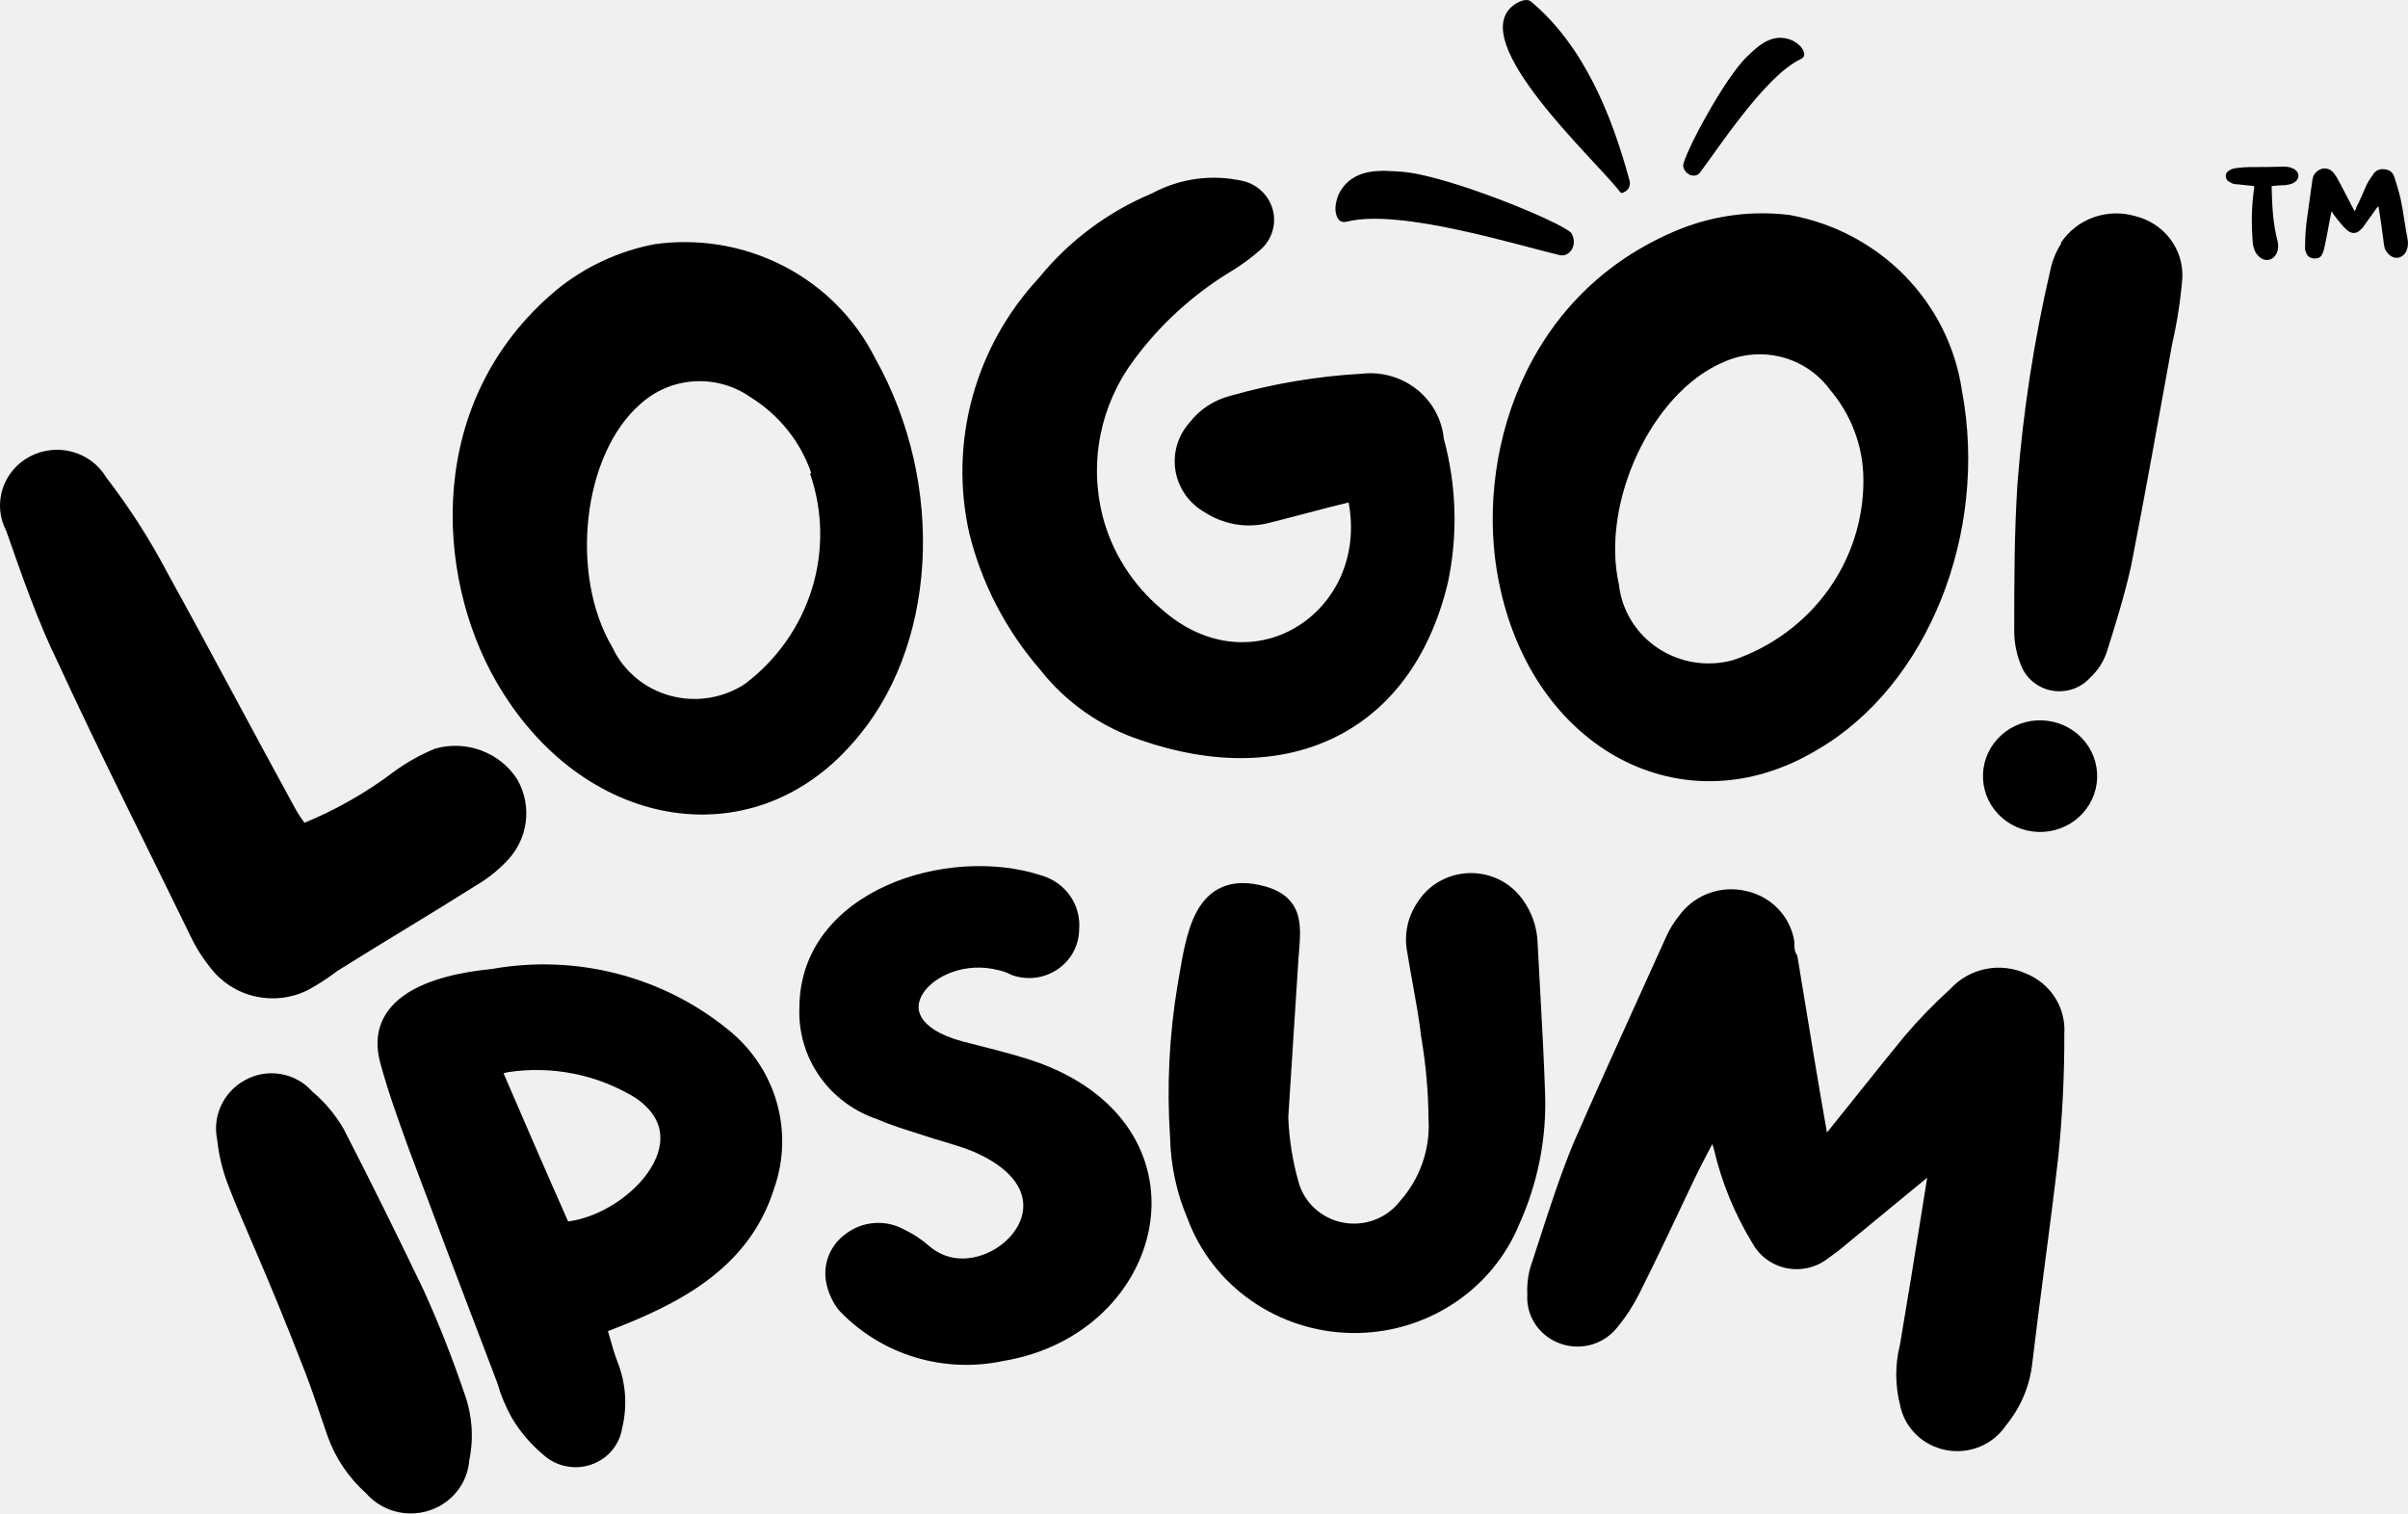
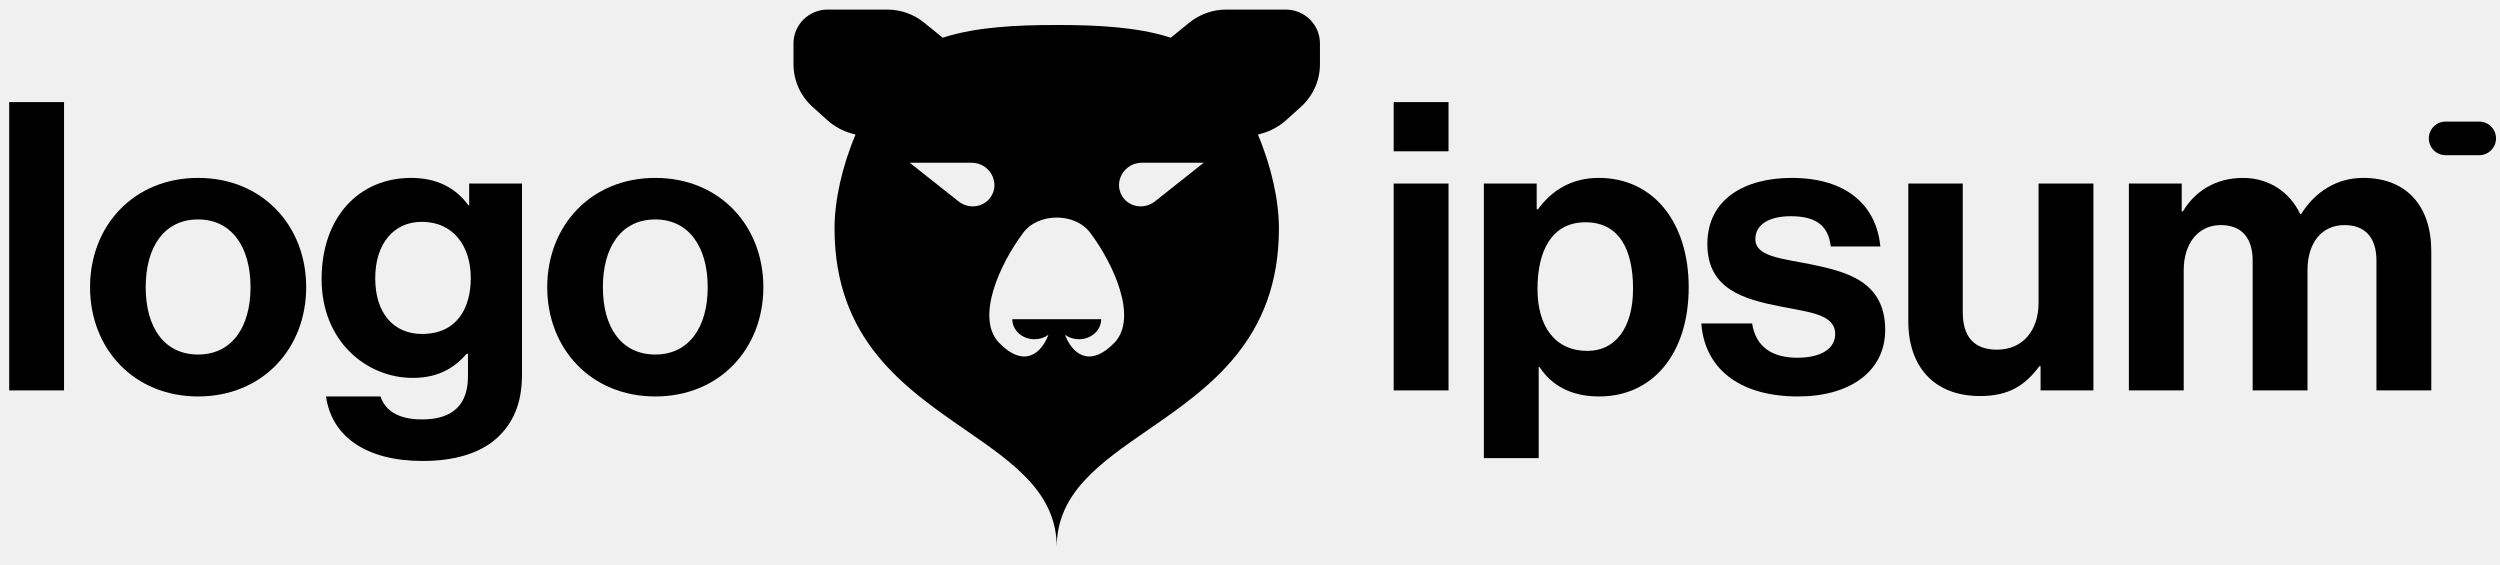
- <svg xmlns="http://www.w3.org/2000/svg" width="70" height="44" viewBox="0 0 70 44" fill="none">
-   <g id="logoipsum-284" clip-path="url(#clip0_1_69)">
-     <path id="Vector" d="M65.527 5.409C65.527 5.46 65.527 5.524 65.514 5.563C65.448 6.063 65.448 6.563 65.487 7.076C65.514 7.204 65.54 7.333 65.645 7.435C65.815 7.628 66.078 7.589 66.183 7.358C66.235 7.243 66.235 7.127 66.209 7.012C66.078 6.524 66.052 6.011 66.038 5.511C66.038 5.486 66.038 5.447 66.038 5.409C66.183 5.396 66.314 5.383 66.432 5.383C66.524 5.37 66.603 5.357 66.668 5.319C66.865 5.216 66.865 4.998 66.655 4.896C66.576 4.857 66.471 4.844 66.379 4.844C66.052 4.857 65.724 4.857 65.396 4.857C65.278 4.857 65.159 4.87 65.041 4.883C64.976 4.896 64.897 4.896 64.845 4.934C64.753 4.973 64.7 5.037 64.7 5.126C64.713 5.216 64.753 5.268 64.845 5.306C64.897 5.345 64.963 5.357 65.028 5.357C65.186 5.37 65.356 5.396 65.527 5.409ZM69.134 5.999C69.134 6.011 69.147 6.024 69.147 6.024C69.2 6.371 69.252 6.704 69.292 7.038C69.305 7.153 69.318 7.256 69.397 7.345C69.567 7.563 69.829 7.538 69.948 7.307C70 7.191 70.013 7.076 69.987 6.948C69.908 6.563 69.869 6.178 69.79 5.806C69.738 5.575 69.672 5.357 69.606 5.152C69.567 5.024 69.475 4.934 69.318 4.921C69.16 4.896 69.042 4.973 68.977 5.088C68.898 5.191 68.832 5.293 68.78 5.409C68.688 5.614 68.609 5.819 68.505 6.011C68.491 6.063 68.478 6.101 68.452 6.14C68.439 6.114 68.426 6.101 68.426 6.101C68.255 5.781 68.098 5.46 67.927 5.152C67.901 5.126 67.888 5.101 67.875 5.075C67.796 4.96 67.704 4.896 67.56 4.896C67.429 4.908 67.324 4.985 67.258 5.101C67.232 5.152 67.232 5.191 67.219 5.242C67.166 5.652 67.101 6.063 67.049 6.473C67.022 6.704 67.009 6.935 67.009 7.166C66.996 7.217 67.009 7.281 67.035 7.333C67.062 7.435 67.14 7.499 67.245 7.512C67.376 7.525 67.468 7.486 67.508 7.384C67.547 7.307 67.56 7.243 67.573 7.179C67.626 6.948 67.665 6.73 67.704 6.512C67.731 6.383 67.744 6.281 67.783 6.14C67.809 6.191 67.835 6.23 67.862 6.268C67.98 6.422 68.098 6.576 68.242 6.704C68.386 6.807 68.505 6.794 68.623 6.678C68.649 6.653 68.662 6.64 68.688 6.614C68.806 6.435 68.951 6.255 69.069 6.076C69.095 6.05 69.108 6.024 69.134 5.999Z" fill="black" />
-     <path id="Vector_2" d="M38.909 5.661C38.818 5.904 38.8 6.08 38.842 6.226C38.889 6.424 39.009 6.489 39.173 6.439C40.714 6.066 44.093 7.124 45.344 7.418C45.639 7.48 45.879 7.108 45.677 6.774C45.383 6.451 42.006 5.067 40.718 4.991C40.213 4.963 39.31 4.837 38.909 5.661Z" fill="black" />
-     <path id="Vector_3" d="M52.113 1.18C52.278 1.273 52.369 1.361 52.415 1.46C52.482 1.589 52.447 1.679 52.333 1.725C51.315 2.211 49.959 4.303 49.412 5.025C49.28 5.191 48.974 5.094 48.928 4.821C48.937 4.513 50.138 2.242 50.809 1.623C51.072 1.382 51.508 0.908 52.113 1.18Z" fill="black" />
-     <path id="Vector_4" d="M44.002 0.15C44.2 0.005 44.405 -0.046 44.509 0.048C46.046 1.333 46.861 3.368 47.365 5.231C47.385 5.274 47.386 5.336 47.37 5.401C47.364 5.457 47.323 5.516 47.257 5.561C47.186 5.611 47.126 5.626 47.097 5.583C46.424 4.687 42.577 1.203 44.002 0.15Z" fill="black" />
-     <path id="Vector_5" d="M11.461 22.428C11.829 22.16 12.23 21.936 12.653 21.763C13.097 21.639 13.569 21.66 13.999 21.822C14.43 21.984 14.794 22.278 15.038 22.661C15.256 23.043 15.342 23.483 15.281 23.916C15.221 24.349 15.019 24.752 14.704 25.063C14.461 25.315 14.184 25.534 13.882 25.715C12.534 26.567 11.175 27.371 9.815 28.222C9.537 28.435 9.242 28.626 8.933 28.793C8.463 29.023 7.925 29.084 7.414 28.967C6.902 28.85 6.448 28.562 6.131 28.152C5.894 27.862 5.693 27.545 5.535 27.208C4.247 24.561 2.911 21.926 1.671 19.233C1.099 18.067 0.634 16.727 0.181 15.432C-0.015 15.056 -0.054 14.621 0.074 14.217C0.202 13.814 0.485 13.476 0.864 13.274C1.243 13.072 1.688 13.022 2.104 13.136C2.519 13.249 2.873 13.517 3.09 13.882C3.757 14.748 4.348 15.669 4.855 16.633C6.143 18.965 7.371 21.297 8.611 23.559C8.683 23.684 8.763 23.804 8.85 23.92C9.783 23.536 10.661 23.035 11.461 22.428Z" fill="black" />
-     <path id="Vector_6" d="M24.776 21.614C21.831 24.984 16.894 24.133 14.414 19.796C12.649 16.718 12.339 11.634 16.179 8.428C16.999 7.757 17.979 7.3 19.029 7.099C20.316 6.919 21.628 7.141 22.778 7.733C23.928 8.326 24.857 9.259 25.432 10.399C27.531 14.129 27.233 18.886 24.776 21.614ZM23.584 13.756C23.271 12.839 22.643 12.057 21.807 11.541C21.334 11.211 20.759 11.051 20.179 11.087C19.599 11.123 19.05 11.354 18.623 11.739C16.918 13.22 16.56 16.729 17.8 18.816C17.959 19.157 18.191 19.459 18.481 19.702C18.771 19.946 19.112 20.124 19.48 20.225C19.848 20.326 20.234 20.348 20.611 20.287C20.989 20.227 21.348 20.087 21.664 19.877C22.588 19.176 23.266 18.212 23.604 17.117C23.942 16.022 23.922 14.851 23.548 13.768L23.584 13.756Z" fill="black" />
-     <path id="Vector_7" d="M36.795 15.225C36.494 15.289 36.182 15.293 35.879 15.236C35.576 15.18 35.288 15.066 35.031 14.899C34.806 14.773 34.612 14.6 34.464 14.393C34.316 14.185 34.216 13.948 34.173 13.698C34.13 13.448 34.143 13.192 34.213 12.948C34.283 12.704 34.408 12.479 34.578 12.287C34.874 11.903 35.294 11.628 35.77 11.506C37.013 11.153 38.293 10.938 39.586 10.865C39.87 10.833 40.157 10.856 40.432 10.934C40.707 11.012 40.962 11.143 41.185 11.319C41.407 11.495 41.591 11.712 41.726 11.959C41.861 12.205 41.944 12.475 41.971 12.754C42.343 14.121 42.384 15.554 42.09 16.939C41.017 21.416 37.32 22.955 33.171 21.521C32.006 21.138 30.985 20.423 30.237 19.469C29.241 18.32 28.534 16.958 28.174 15.493C27.883 14.189 27.915 12.835 28.268 11.546C28.62 10.256 29.283 9.067 30.201 8.079C31.073 7.004 32.204 6.159 33.493 5.619C34.307 5.18 35.26 5.055 36.164 5.269C36.369 5.324 36.555 5.432 36.703 5.582C36.85 5.731 36.955 5.917 37.005 6.119C37.055 6.321 37.048 6.533 36.986 6.732C36.924 6.931 36.809 7.11 36.653 7.251C36.355 7.514 36.031 7.749 35.687 7.95C34.627 8.61 33.704 9.461 32.968 10.457C32.485 11.101 32.153 11.841 31.994 12.625C31.836 13.409 31.855 14.216 32.05 14.992C32.32 16.05 32.92 16.999 33.767 17.709C36.39 20.04 39.8 17.79 39.204 14.607C38.334 14.817 37.571 15.039 36.795 15.225Z" fill="black" />
-     <path id="Vector_8" d="M52.822 21.801C48.946 24.133 44.535 21.801 43.569 16.904C42.865 13.407 44.201 8.51 48.875 6.645C49.869 6.256 50.948 6.12 52.011 6.248C53.288 6.477 54.459 7.091 55.36 8.005C56.26 8.919 56.845 10.087 57.031 11.343C57.818 15.505 56.029 19.947 52.822 21.801ZM54.169 13.954C54.168 12.986 53.818 12.049 53.179 11.308C52.838 10.85 52.345 10.521 51.784 10.379C51.223 10.237 50.629 10.289 50.103 10.527C48.004 11.413 46.526 14.631 47.062 16.997C47.103 17.369 47.227 17.727 47.424 18.047C47.621 18.367 47.888 18.641 48.205 18.85C48.522 19.058 48.881 19.197 49.258 19.256C49.636 19.314 50.022 19.292 50.389 19.189C51.498 18.81 52.459 18.102 53.137 17.164C53.814 16.225 54.175 15.103 54.169 13.954Z" fill="black" />
-     <path id="Vector_9" d="M60.95 22.78C60.891 23.207 60.662 23.593 60.312 23.855C59.962 24.116 59.52 24.231 59.084 24.173C58.647 24.116 58.252 23.892 57.985 23.55C57.718 23.207 57.6 22.776 57.659 22.349C57.717 21.922 57.947 21.536 58.297 21.274C58.647 21.013 59.089 20.898 59.525 20.956C59.961 21.013 60.357 21.237 60.624 21.579C60.891 21.922 61.008 22.354 60.95 22.78ZM59.913 7.053C60.139 6.714 60.472 6.456 60.861 6.317C61.25 6.179 61.674 6.167 62.071 6.283C62.474 6.382 62.83 6.613 63.08 6.937C63.329 7.262 63.457 7.661 63.442 8.067C63.389 8.718 63.29 9.365 63.144 10.002C62.751 12.159 62.369 14.316 61.952 16.45C61.761 17.301 61.51 18.117 61.236 18.979C61.141 19.249 60.981 19.493 60.771 19.691C60.64 19.839 60.474 19.953 60.286 20.022C60.098 20.091 59.895 20.113 59.697 20.085C59.498 20.057 59.31 19.981 59.15 19.863C58.99 19.745 58.862 19.59 58.78 19.411C58.638 19.09 58.561 18.746 58.553 18.396C58.553 16.951 58.553 15.493 58.649 14.036C58.811 11.956 59.13 9.891 59.602 7.857C59.658 7.585 59.763 7.324 59.913 7.088V7.053Z" fill="black" />
-     <path id="Vector_10" fill-rule="evenodd" clip-rule="evenodd" d="M6.423 32.149C6.282 32.456 6.244 32.799 6.313 33.129C6.358 33.563 6.459 33.991 6.612 34.401C6.803 34.904 7.017 35.401 7.28 36.014C7.341 36.155 7.404 36.302 7.47 36.457C7.826 37.287 8.272 38.348 8.867 39.884C9.035 40.32 9.184 40.76 9.335 41.203C9.396 41.382 9.457 41.561 9.519 41.741C9.743 42.38 10.129 42.955 10.639 43.41C10.856 43.661 11.144 43.843 11.467 43.934C11.796 44.027 12.145 44.022 12.471 43.917C12.796 43.813 13.082 43.616 13.291 43.351C13.496 43.091 13.618 42.778 13.642 42.451C13.775 41.813 13.729 41.152 13.51 40.538C13.162 39.517 12.766 38.496 12.309 37.496L12.307 37.492C11.555 35.928 10.791 34.376 9.99 32.822L9.984 32.811C9.75 32.407 9.446 32.045 9.085 31.742C8.85 31.472 8.527 31.29 8.17 31.227C7.805 31.163 7.429 31.227 7.109 31.409C6.806 31.579 6.566 31.837 6.423 32.149Z" fill="black" />
-     <path id="Vector_11" fill-rule="evenodd" clip-rule="evenodd" d="M17.906 28.299C16.727 28 15.496 27.957 14.298 28.171C13.371 28.261 12.458 28.47 11.825 28.884C11.503 29.095 11.242 29.366 11.097 29.71C10.951 30.056 10.933 30.452 11.052 30.893C11.27 31.701 11.553 32.486 11.835 33.269L11.881 33.396L11.882 33.399C12.732 35.673 13.589 37.94 14.454 40.199C14.555 40.555 14.698 40.898 14.88 41.222L14.883 41.228C15.123 41.63 15.431 41.99 15.793 42.293C15.975 42.459 16.199 42.574 16.442 42.625C16.687 42.677 16.943 42.662 17.18 42.582C17.417 42.501 17.628 42.359 17.788 42.17C17.945 41.983 18.049 41.759 18.086 41.521C18.243 40.873 18.193 40.193 17.943 39.573C17.865 39.365 17.803 39.152 17.739 38.928C17.718 38.853 17.696 38.777 17.673 38.699C19.653 37.942 21.761 36.924 22.502 34.556C22.792 33.738 22.816 32.852 22.571 32.019C22.326 31.186 21.822 30.448 21.13 29.905C20.188 29.146 19.087 28.598 17.906 28.299ZM14.638 31.203C14.677 31.192 14.716 31.182 14.756 31.172C16.045 30.974 17.365 31.238 18.471 31.916C18.958 32.248 19.158 32.616 19.192 32.97C19.228 33.335 19.092 33.73 18.82 34.111C18.304 34.829 17.364 35.403 16.515 35.51C15.896 34.117 15.268 32.666 14.638 31.203Z" fill="black" />
-     <path id="Vector_12" d="M25.765 25.747C27.168 25.113 28.907 25.004 30.268 25.45C30.611 25.547 30.908 25.758 31.109 26.047C31.309 26.334 31.401 26.679 31.37 27.024C31.368 27.249 31.312 27.469 31.206 27.668C31.098 27.871 30.942 28.045 30.751 28.176C30.56 28.307 30.339 28.392 30.108 28.422C29.876 28.452 29.64 28.427 29.421 28.349L29.404 28.344L29.388 28.335C29.276 28.278 29.157 28.235 29.033 28.206L29.025 28.205C28.068 27.956 27.165 28.368 26.835 28.874C26.678 29.116 26.659 29.359 26.79 29.581C26.93 29.818 27.274 30.084 27.97 30.274C28.162 30.326 28.358 30.375 28.557 30.425C29.108 30.565 29.68 30.71 30.233 30.91L30.235 30.911C32.788 31.861 33.739 33.828 33.413 35.677C33.091 37.507 31.529 39.171 29.179 39.564C28.324 39.749 27.434 39.713 26.598 39.459C25.759 39.205 25.003 38.74 24.405 38.111L24.39 38.095C24.201 37.858 24.074 37.58 24.017 37.284C23.966 37.018 23.993 36.742 24.096 36.49C24.198 36.24 24.372 36.023 24.595 35.865C24.831 35.687 25.116 35.579 25.414 35.557C25.71 35.534 26.008 35.597 26.268 35.738C26.529 35.861 26.771 36.018 26.988 36.205L26.992 36.208C27.377 36.552 27.842 36.642 28.288 36.559C28.741 36.474 29.167 36.212 29.441 35.865C29.713 35.52 29.822 35.109 29.692 34.711C29.562 34.31 29.17 33.861 28.308 33.485C28.083 33.392 27.85 33.316 27.607 33.243C27.541 33.223 27.475 33.203 27.407 33.183C27.228 33.13 27.043 33.075 26.862 33.014C26.737 32.973 26.613 32.934 26.49 32.894C26.155 32.788 25.829 32.684 25.514 32.544C24.83 32.316 24.239 31.879 23.829 31.297C23.417 30.712 23.21 30.013 23.238 29.304C23.24 27.576 24.353 26.385 25.765 25.747Z" fill="black" />
-     <path id="Vector_13" d="M43.562 25.563C43.29 25.433 42.989 25.372 42.686 25.384C42.383 25.396 42.089 25.482 41.828 25.633C41.57 25.783 41.353 25.994 41.198 26.246C41.056 26.458 40.957 26.696 40.908 26.945C40.859 27.194 40.86 27.45 40.911 27.699C40.962 28.018 41.018 28.329 41.074 28.635C41.166 29.142 41.255 29.637 41.314 30.143L41.316 30.155C41.45 30.948 41.521 31.749 41.527 32.552L41.528 32.563C41.574 33.431 41.271 34.281 40.686 34.934L40.677 34.946C40.486 35.184 40.231 35.366 39.941 35.472C39.651 35.577 39.336 35.601 39.032 35.542C38.728 35.482 38.448 35.341 38.221 35.134C37.995 34.928 37.832 34.663 37.75 34.37C37.576 33.755 37.475 33.121 37.45 32.483L37.747 27.857C37.752 27.797 37.757 27.735 37.762 27.672C37.773 27.532 37.785 27.388 37.789 27.255C37.796 27.058 37.79 26.857 37.743 26.665C37.696 26.47 37.605 26.284 37.443 26.126C37.283 25.969 37.067 25.853 36.795 25.775C36.304 25.636 35.888 25.64 35.542 25.784C35.195 25.927 34.958 26.194 34.79 26.502C34.623 26.808 34.516 27.17 34.435 27.532C34.375 27.801 34.327 28.083 34.281 28.352C34.265 28.445 34.249 28.536 34.234 28.624L34.233 28.627C33.988 30.1 33.914 31.596 34.015 33.086C34.034 33.891 34.206 34.686 34.522 35.43C34.878 36.389 35.524 37.221 36.374 37.814C37.225 38.409 38.241 38.736 39.288 38.754C40.334 38.771 41.361 38.477 42.232 37.911C43.102 37.346 43.777 36.536 44.166 35.588C44.711 34.38 44.967 33.067 44.914 31.748C44.882 30.785 44.828 29.815 44.775 28.85C44.749 28.376 44.723 27.904 44.699 27.434C44.688 26.963 44.529 26.507 44.244 26.127C44.068 25.887 43.834 25.693 43.562 25.563Z" fill="black" />
-     <path id="Vector_14" d="M53.196 32.818C53.169 32.852 53.139 32.887 53.109 32.924C52.888 31.675 52.682 30.427 52.477 29.177C52.403 28.728 52.329 28.278 52.255 27.828L52.246 27.778L52.219 27.735C52.168 27.654 52.163 27.574 52.163 27.403V27.384L52.16 27.364C52.104 27.012 51.941 26.685 51.692 26.424C51.444 26.165 51.122 25.984 50.768 25.906C50.414 25.821 50.043 25.839 49.7 25.96C49.358 26.08 49.06 26.297 48.843 26.581C48.662 26.8 48.514 27.043 48.404 27.302C48.152 27.86 47.898 28.42 47.644 28.982L47.639 28.991C47.004 30.392 46.365 31.803 45.744 33.225L45.742 33.23C45.361 34.151 45.047 35.123 44.733 36.091C44.67 36.285 44.608 36.478 44.545 36.67C44.432 36.976 44.382 37.301 44.399 37.625C44.379 37.916 44.45 38.206 44.603 38.455C44.759 38.71 44.994 38.911 45.273 39.029C45.569 39.156 45.899 39.183 46.213 39.106C46.525 39.029 46.803 38.852 47.002 38.604C47.256 38.299 47.474 37.965 47.652 37.612C48.178 36.561 48.681 35.496 49.181 34.436C49.375 34.026 49.563 33.659 49.777 33.259C49.792 33.308 49.807 33.356 49.822 33.404C50.046 34.37 50.425 35.295 50.944 36.145C51.042 36.325 51.179 36.483 51.345 36.606C51.513 36.732 51.707 36.82 51.913 36.864C52.119 36.909 52.333 36.909 52.54 36.865C52.746 36.821 52.94 36.733 53.108 36.608L53.441 36.364L56.023 34.238L55.871 35.189C55.661 36.497 55.453 37.794 55.232 39.092C55.087 39.666 55.088 40.267 55.233 40.842C55.295 41.165 55.455 41.463 55.692 41.697C55.931 41.934 56.237 42.094 56.57 42.158C56.903 42.222 57.248 42.186 57.561 42.056C57.868 41.928 58.13 41.713 58.313 41.44C58.739 40.923 59.004 40.298 59.077 39.638C59.187 38.707 59.31 37.762 59.434 36.818C59.577 35.73 59.72 34.642 59.84 33.575L59.84 33.572C59.956 32.404 60.013 31.232 60.009 30.058C60.034 29.687 59.94 29.318 59.739 29.002C59.537 28.686 59.238 28.439 58.884 28.298C58.517 28.135 58.105 28.091 57.71 28.174C57.318 28.256 56.963 28.458 56.696 28.751C56.22 29.182 55.773 29.642 55.359 30.131L55.356 30.134C54.904 30.685 54.454 31.247 54.008 31.806C53.736 32.145 53.465 32.484 53.196 32.818Z" fill="black" />
+ <svg xmlns="http://www.w3.org/2000/svg" width="186" height="42" viewBox="0 0 186 42" fill="none">
+   <g id="logoipsum-285" clip-path="url(#clip0_1_109)">
+     <path id="Vector" fill-rule="evenodd" clip-rule="evenodd" d="M59.037 3.229C59.037 1.839 60.176 0.713 61.581 0.713H66.011C67.011 0.713 67.98 1.056 68.753 1.683L70.1 2.776L70.134 2.807C70.165 2.796 70.196 2.786 70.228 2.776C72.659 2.006 75.609 1.859 78.621 1.859C81.632 1.859 84.582 2.006 87.013 2.776C87.045 2.786 87.076 2.796 87.107 2.807L87.141 2.776L88.488 1.683C89.261 1.056 90.23 0.713 91.23 0.713H95.66C97.065 0.713 98.204 1.839 98.204 3.229V4.784C98.204 5.987 97.691 7.135 96.792 7.945L95.705 8.925C95.174 9.404 94.537 9.752 93.845 9.942L93.588 10.012C94.595 12.39 95.152 14.932 95.152 16.988C95.152 25.259 89.978 28.832 85.419 31.979C81.829 34.458 78.621 36.673 78.621 40.713C78.621 36.673 75.412 34.458 71.822 31.979C67.263 28.832 62.089 25.259 62.089 16.988C62.089 14.932 62.646 12.39 63.653 10.012L63.396 9.942C62.704 9.752 62.067 9.404 61.536 8.925L60.449 7.945C59.55 7.135 59.037 5.987 59.037 4.784V3.229ZM81.927 23.75C81.927 24.145 81.753 24.524 81.443 24.804C81.133 25.083 80.712 25.24 80.274 25.24C79.895 25.24 79.53 25.123 79.238 24.911C79.735 26.228 81.008 27.476 82.944 25.47C84.653 23.605 82.868 19.672 81.129 17.338C80.549 16.56 79.597 16.186 78.621 16.186C77.644 16.186 76.692 16.56 76.112 17.338C74.373 19.672 72.588 23.605 74.297 25.47C76.233 27.476 77.506 26.228 78.003 24.911C77.711 25.123 77.346 25.24 76.967 25.24C76.529 25.24 76.108 25.083 75.798 24.804C75.488 24.524 75.314 24.145 75.314 23.75H81.927ZM72.29 12.108H67.684L71.314 14.983C72.113 15.615 73.28 15.413 73.774 14.557C74.398 13.475 73.569 12.108 72.29 12.108ZM84.951 12.108H89.557L85.927 14.983C85.128 15.615 83.961 15.413 83.467 14.557C82.843 13.475 83.672 12.108 84.951 12.108Z" fill="black" />
+     <path id="Vector_2" d="M103.69 29.046H107.77V13.656H103.69V29.046ZM103.69 11.256H107.77V7.596H103.69V11.256Z" fill="black" />
+     <path id="Vector_3" d="M110.399 34.086H114.479V27.306H114.539C115.409 28.626 116.819 29.496 118.979 29.496C122.939 29.496 125.639 26.346 125.639 21.366C125.639 16.567 123.029 13.236 118.949 13.236C116.849 13.236 115.409 14.226 114.419 15.576H114.329V13.656H110.399V34.086ZM118.109 26.107C115.679 26.107 114.389 24.276 114.389 21.486C114.389 18.726 115.409 16.537 117.959 16.537C120.479 16.537 121.499 18.576 121.499 21.486C121.499 24.396 120.179 26.107 118.109 26.107Z" fill="black" />
+     <path id="Vector_4" d="M133.778 29.496C137.618 29.496 140.258 27.637 140.258 24.547C140.258 20.947 137.408 20.226 134.828 19.686C132.638 19.236 130.598 19.116 130.598 17.797C130.598 16.686 131.648 16.086 133.238 16.086C134.978 16.086 136.028 16.686 136.208 18.336H139.898C139.598 15.246 137.348 13.236 133.298 13.236C129.788 13.236 127.028 14.826 127.028 18.156C127.028 21.516 129.728 22.266 132.488 22.806C134.588 23.226 136.538 23.376 136.538 24.846C136.538 25.926 135.518 26.616 133.718 26.616C131.888 26.616 130.628 25.836 130.358 24.066H126.578C126.818 27.336 129.308 29.496 133.778 29.496Z" fill="black" />
+     <path id="Vector_5" d="M155.749 29.046V13.656H151.669V22.536C151.669 24.576 150.499 26.016 148.579 26.016C146.839 26.016 146.029 25.026 146.029 23.226V13.656H141.979V23.916C141.979 27.276 143.899 29.466 147.319 29.466C149.479 29.466 150.679 28.656 151.729 27.246H151.819V29.046H155.749Z" fill="black" />
+     <path id="Vector_6" d="M158.388 29.047H162.468V20.107C162.468 18.067 163.578 16.746 165.228 16.746C166.728 16.746 167.598 17.646 167.598 19.386V29.047H171.678V20.107C171.678 18.067 172.728 16.746 174.438 16.746C175.938 16.746 176.808 17.646 176.808 19.386V29.047H180.888V18.697C180.888 15.336 179.058 13.236 175.818 13.236C173.868 13.236 172.248 14.257 171.198 15.937H171.138C170.388 14.316 168.828 13.236 166.878 13.236C164.748 13.236 163.248 14.316 162.408 15.726H162.318V13.656H158.388V29.047Z" fill="black" />
+     <path id="Vector_7" d="M0.684 29.046H4.764V7.596H0.684V29.046Z" fill="black" />
+     <path id="Vector_8" d="M14.74 29.496C19.51 29.496 22.78 25.956 22.78 21.366C22.78 16.776 19.51 13.236 14.74 13.236C9.97 13.236 6.7 16.776 6.7 21.366C6.7 25.956 9.97 29.496 14.74 29.496ZM14.74 26.377C12.22 26.377 10.84 24.366 10.84 21.366C10.84 18.366 12.22 16.326 14.74 16.326C17.23 16.326 18.64 18.366 18.64 21.366C18.64 24.366 17.23 26.377 14.74 26.377Z" fill="black" />
+     <path id="Vector_9" d="M31.457 34.296C33.737 34.296 35.717 33.757 37.007 32.556C38.147 31.506 38.837 30.037 38.837 27.877V13.656H34.907V15.277H34.847C33.917 13.986 32.507 13.236 30.587 13.236C26.687 13.236 23.927 16.176 23.927 20.766C23.927 25.416 27.287 28.116 30.707 28.116C32.657 28.116 33.827 27.336 34.727 26.316H34.817V27.996C34.817 30.096 33.707 31.206 31.397 31.206C29.507 31.206 28.637 30.456 28.307 29.496H24.257C24.677 32.496 27.257 34.296 31.457 34.296ZM31.397 24.846C29.297 24.846 27.917 23.317 27.917 20.706C27.917 18.127 29.297 16.506 31.367 16.506C33.827 16.506 35.027 18.426 35.027 20.676C35.027 22.956 33.977 24.846 31.397 24.846Z" fill="black" />
+     <path id="Vector_10" d="M48.754 29.496C53.524 29.496 56.794 25.956 56.794 21.366C56.794 16.776 53.524 13.236 48.754 13.236C43.984 13.236 40.714 16.776 40.714 21.366C40.714 25.956 43.984 29.496 48.754 29.496ZM48.754 26.377C46.234 26.377 44.854 24.366 44.854 21.366C44.854 18.366 46.234 16.326 48.754 16.326C51.244 16.326 52.654 18.366 52.654 21.366C52.654 24.366 51.244 26.377 48.754 26.377Z" fill="black" />
+     <path id="Vector_11" d="M180.704 10.296C180.704 9.606 181.263 9.046 181.954 9.046H184.454C185.144 9.046 185.704 9.606 185.704 10.296C185.704 10.987 185.144 11.546 184.454 11.546H181.954C181.263 11.546 180.704 10.987 180.704 10.296Z" fill="black" />
  </g>
  <defs>
-     <clipPath id="clip0_1_69">
-       <rect width="70" height="44" fill="white" />
+     <clipPath id="clip0_1_109">
+       <rect width="186" height="41" fill="white" transform="translate(0 0.500122)" />
    </clipPath>
  </defs>
</svg>
